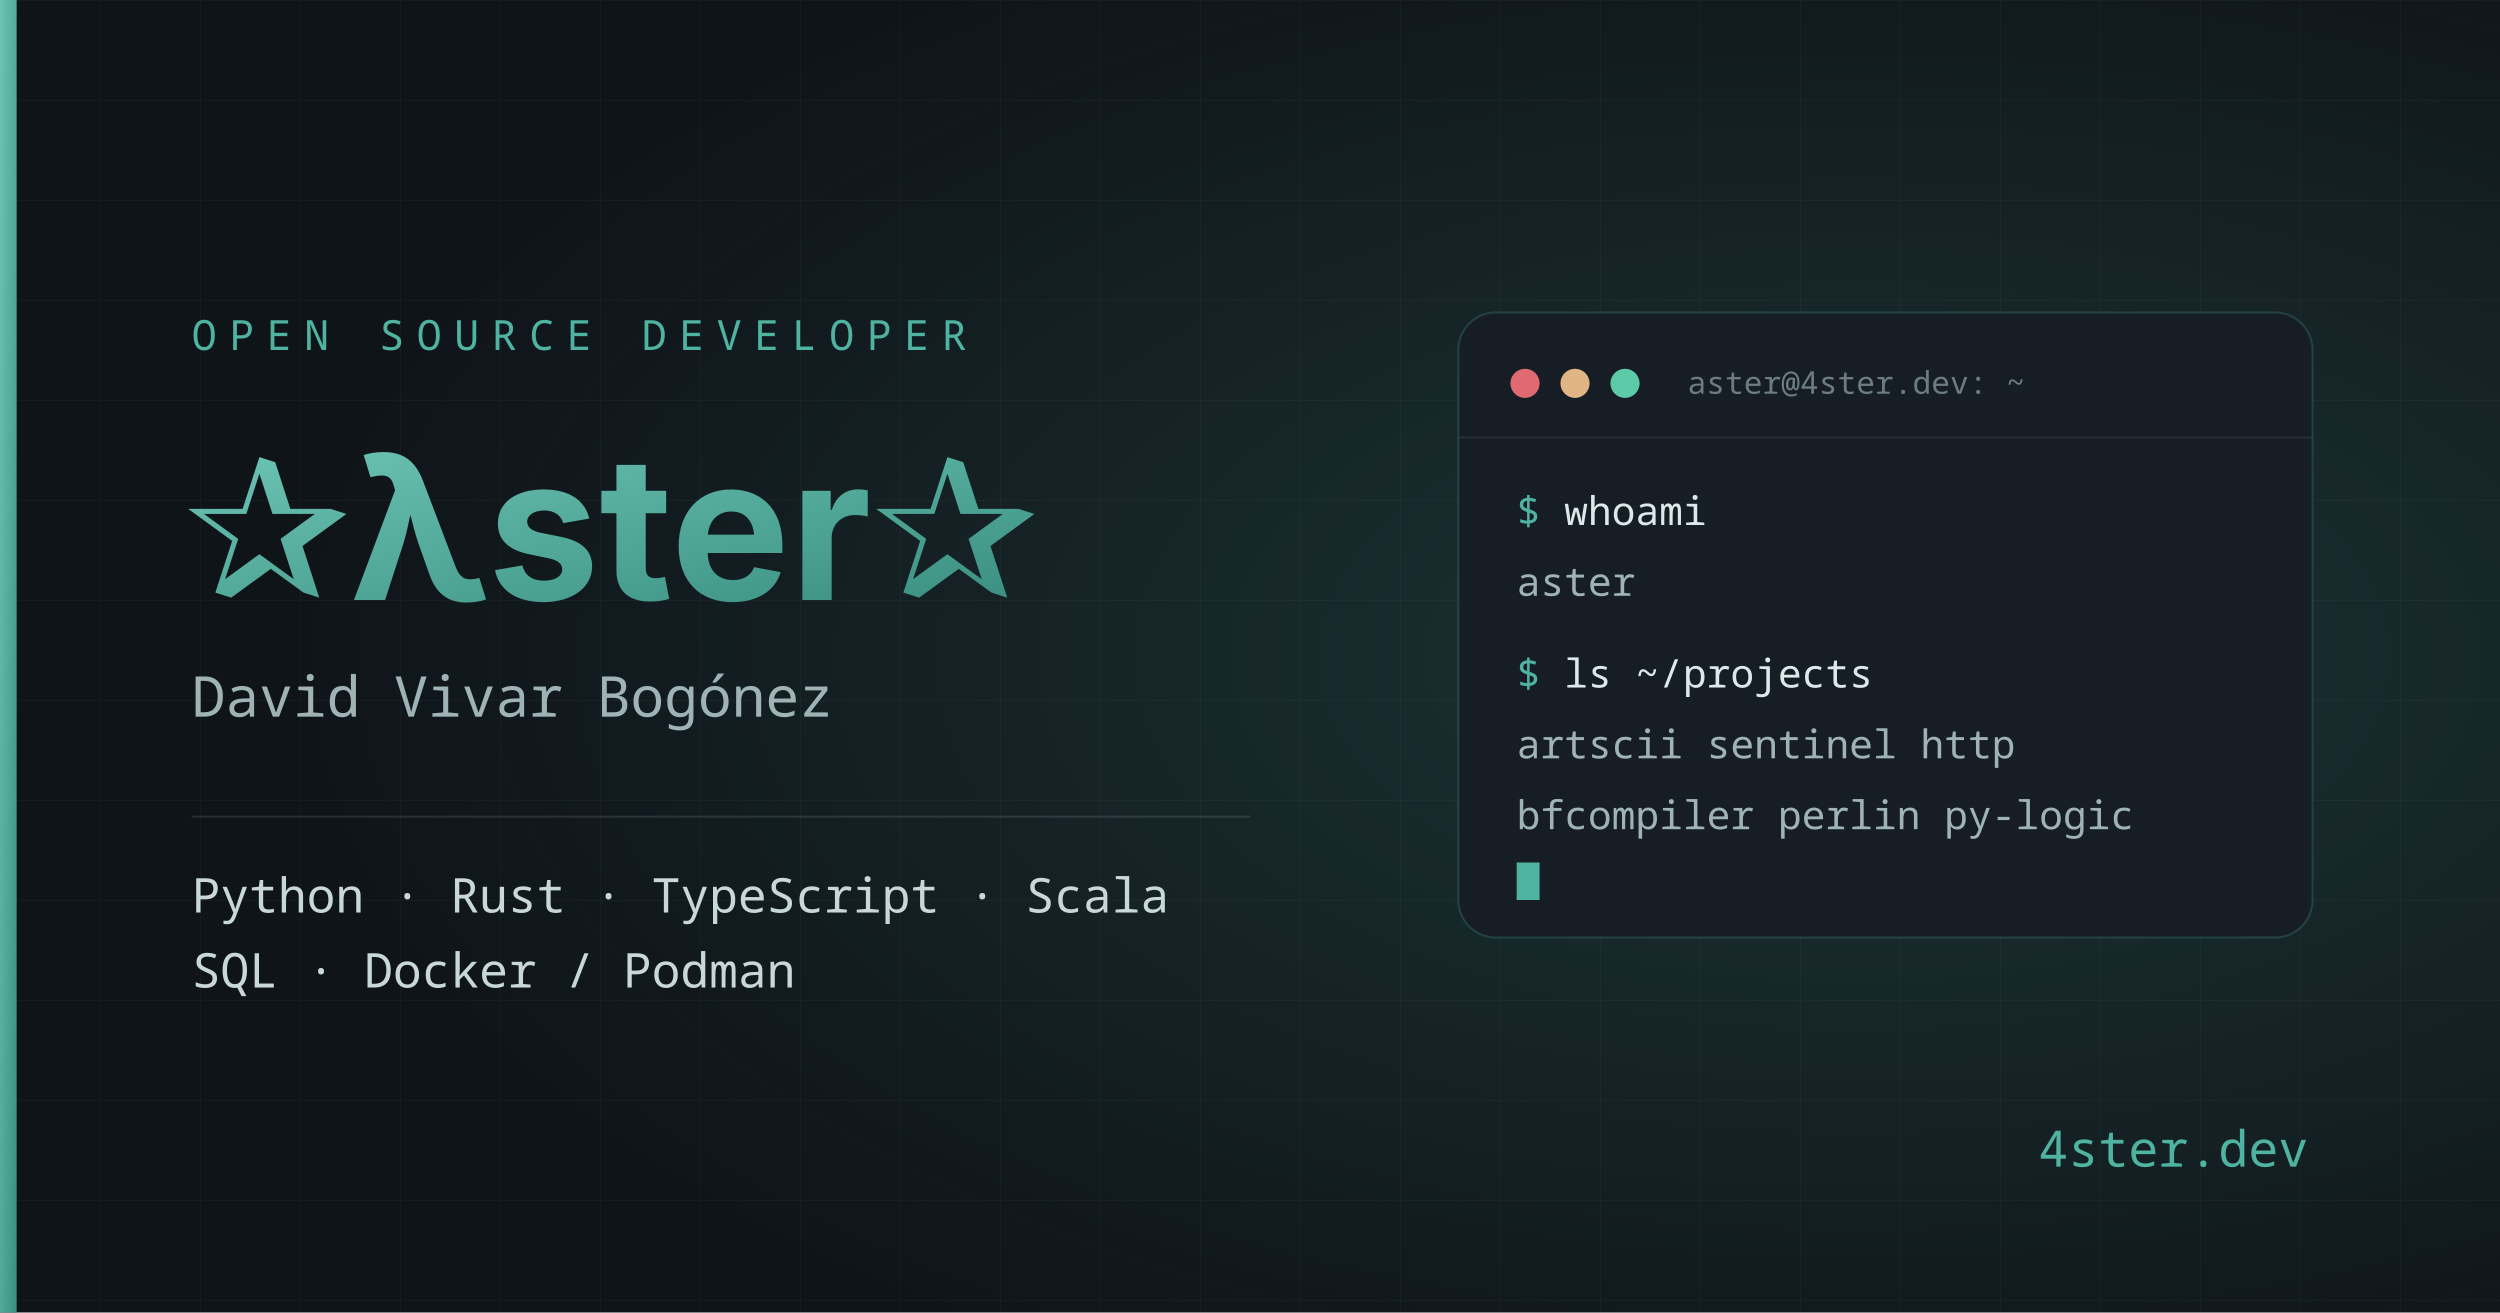
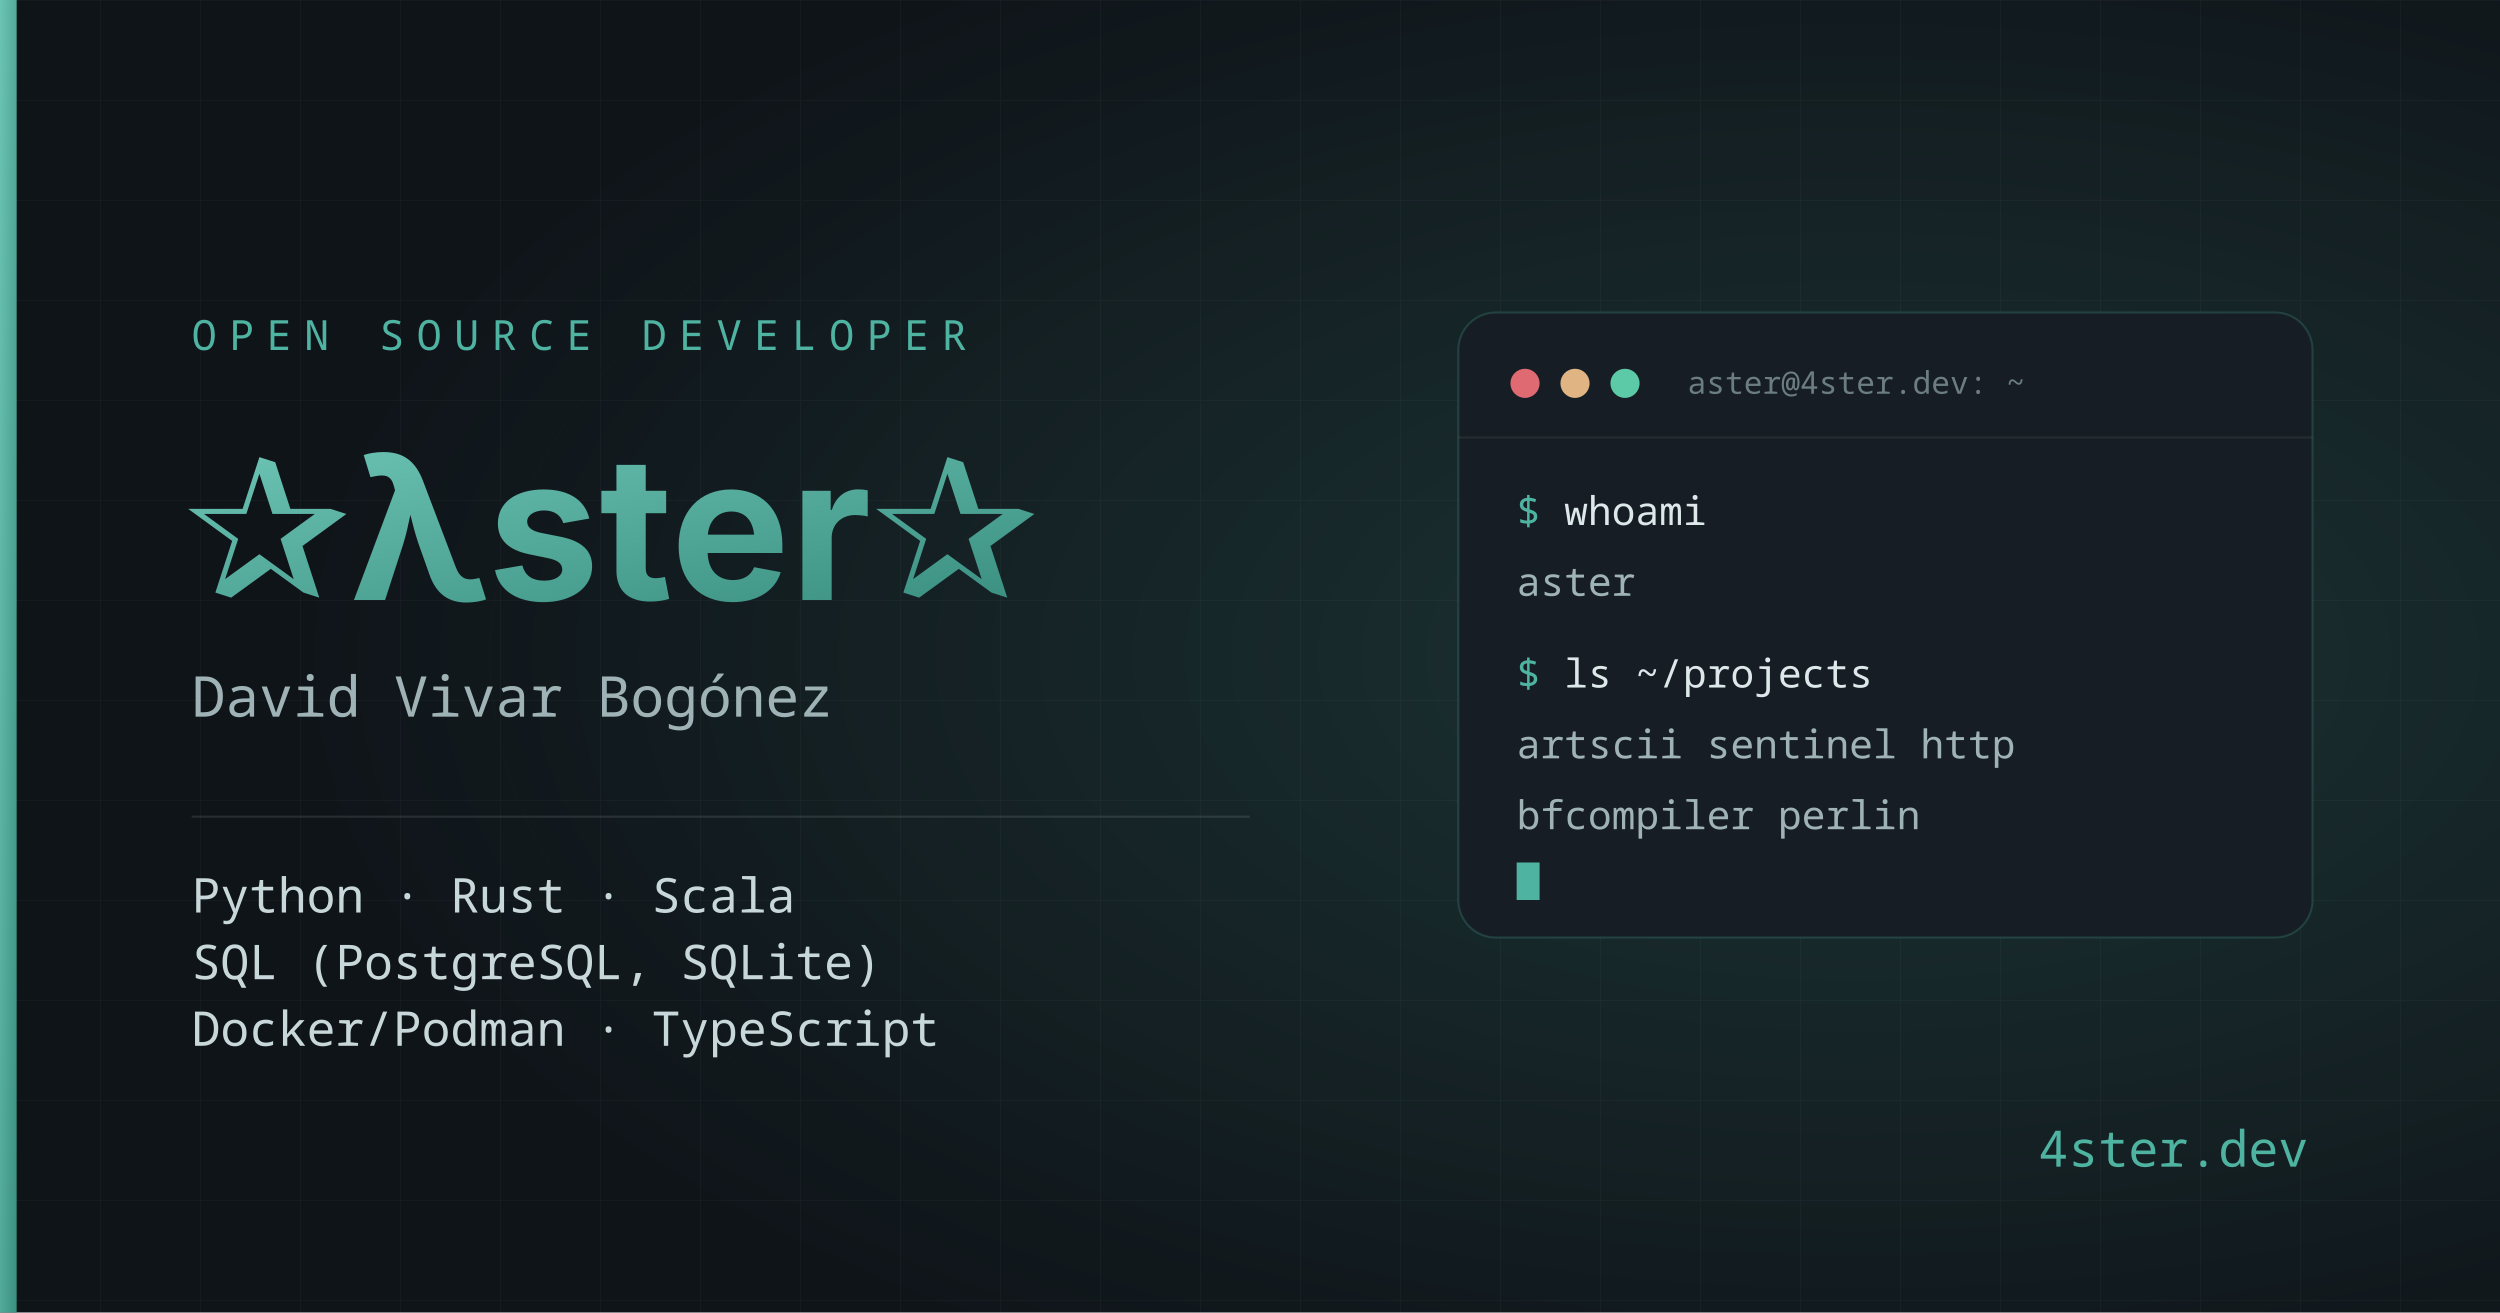
<svg xmlns="http://www.w3.org/2000/svg" width="1200" height="630" viewBox="0 0 1200 630" font-family="'Noto Sans Mono', 'DejaVu Sans Mono', ui-monospace, monospace">
  <defs>
    <radialGradient id="glow" cx="0.74" cy="0.5" r="0.62">
      <stop offset="0" stop-color="#4fb3a2" stop-opacity="0.20" />
      <stop offset="1" stop-color="#4fb3a2" stop-opacity="0" />
    </radialGradient>
    <linearGradient id="mark" x1="0" y1="0" x2="1" y2="1">
      <stop offset="0" stop-color="#6cc4b4" />
      <stop offset="1" stop-color="#3a8f80" />
    </linearGradient>
    <pattern id="grid" width="48" height="48" patternUnits="userSpaceOnUse">
      <path d="M48 0H0V48" fill="none" stroke="#dce8ea" stroke-opacity="0.035" />
    </pattern>
  </defs>
  <rect width="1200" height="630" fill="#0f1419" />
  <rect width="1200" height="630" fill="url(#grid)" />
  <rect width="1200" height="630" fill="url(#glow)" />
  <rect x="0" y="0" width="8" height="630" fill="url(#mark)" />
  <text x="92" y="168" font-size="20" letter-spacing="6" fill="#4fb3a2">
		OPEN SOURCE DEVELOPER
	</text>
  <text x="88" y="288" font-family="Inter, 'DejaVu Sans', sans-serif" font-weight="700" font-size="96" fill="url(#mark)">
		✰λster✰
	</text>
  <text x="92" y="344" font-size="27" fill="#9fb3b6">David Vivar Bogónez</text>
  <line x1="92" y1="392" x2="600" y2="392" stroke="#dce8ea" stroke-opacity="0.12" />
  <text x="92" y="438" font-size="23" fill="#c8d8da">
- 		Python · Rust · TypeScript · Scala
+ 		Python · Rust · Scala
	</text>
-   <text x="92" y="474" font-size="23" fill="#c8d8da">
- 		SQL · Docker / Podman
+   <text x="92" y="470" font-size="23" fill="#c8d8da">
+ 		SQL (PostgreSQL, SQLite)
+ 	</text>
+   <text x="92" y="502" font-size="23" fill="#c8d8da">
+ 		Docker/Podman · TypeScript
	</text>
  <g>
    <rect x="700" y="150" width="410" height="300" rx="18" fill="#161d24" stroke="#4fb3a2" stroke-opacity="0.22" />
    <circle cx="732" cy="184" r="7" fill="#e06a72" />
    <circle cx="756" cy="184" r="7" fill="#e0b483" />
    <circle cx="780" cy="184" r="7" fill="#5cc9a7" />
    <text x="810" y="189" font-size="15" fill="#6b7d80">
			aster@4ster.dev: ~
		</text>
    <line x1="700" y1="210" x2="1110" y2="210" stroke="#dce8ea" stroke-opacity="0.08" />
    <text x="728" y="252" font-size="19">
      <tspan fill="#4fb3a2">$</tspan>
      <tspan fill="#dce8ea">whoami</tspan>
    </text>
    <text x="728" y="286" font-size="19" fill="#9fb3b6">aster</text>
    <text x="728" y="330" font-size="19">
      <tspan fill="#4fb3a2">$</tspan>
      <tspan fill="#dce8ea">ls ~/projects</tspan>
    </text>
    <text x="728" y="364" font-size="19" fill="#9fb3b6">
			artscii sentinel http
		</text>
-     <text x="728" y="398" font-size="19" fill="#9fb3b6">
- 			bfcompiler perlin py-logic
- 		</text>
+     <text x="728" y="398" font-size="19" fill="#9fb3b6">bfcompiler perlin</text>
    <rect x="728" y="414" width="11" height="18" fill="#4fb3a2" />
  </g>
  <text x="1108" y="560" text-anchor="end" font-size="24" fill="#4fb3a2">
		4ster.dev
	</text>
</svg>
